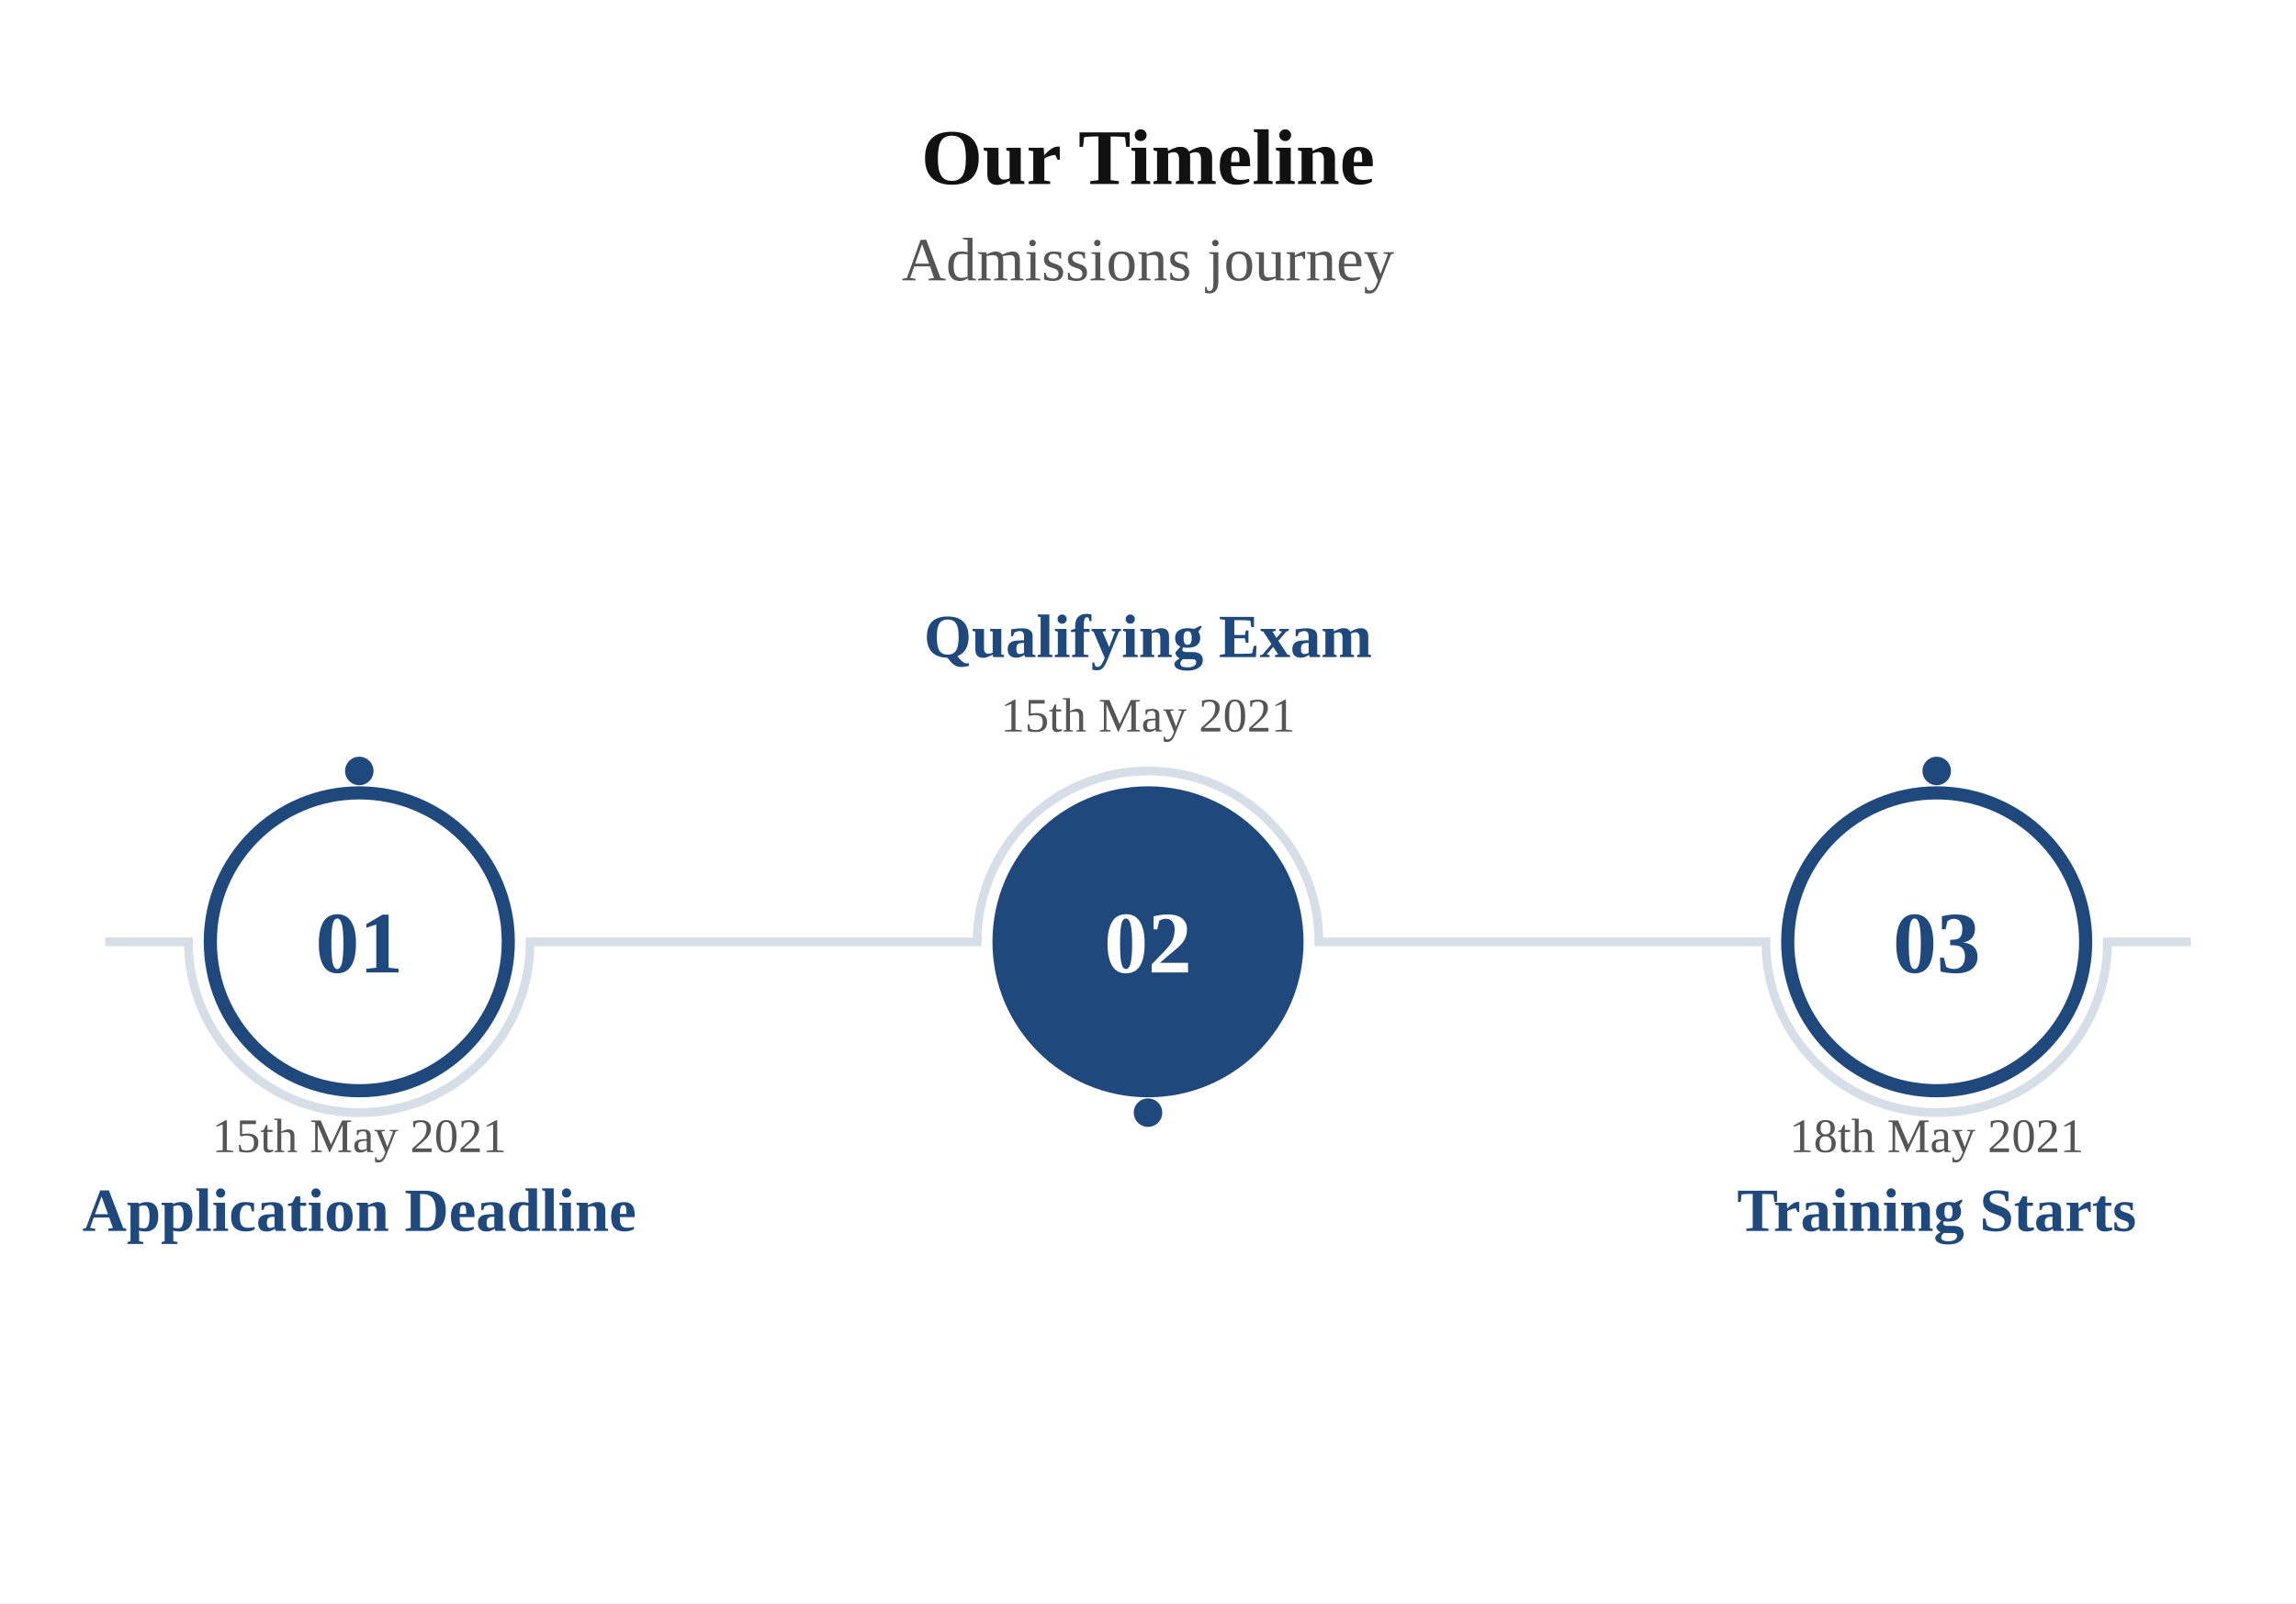
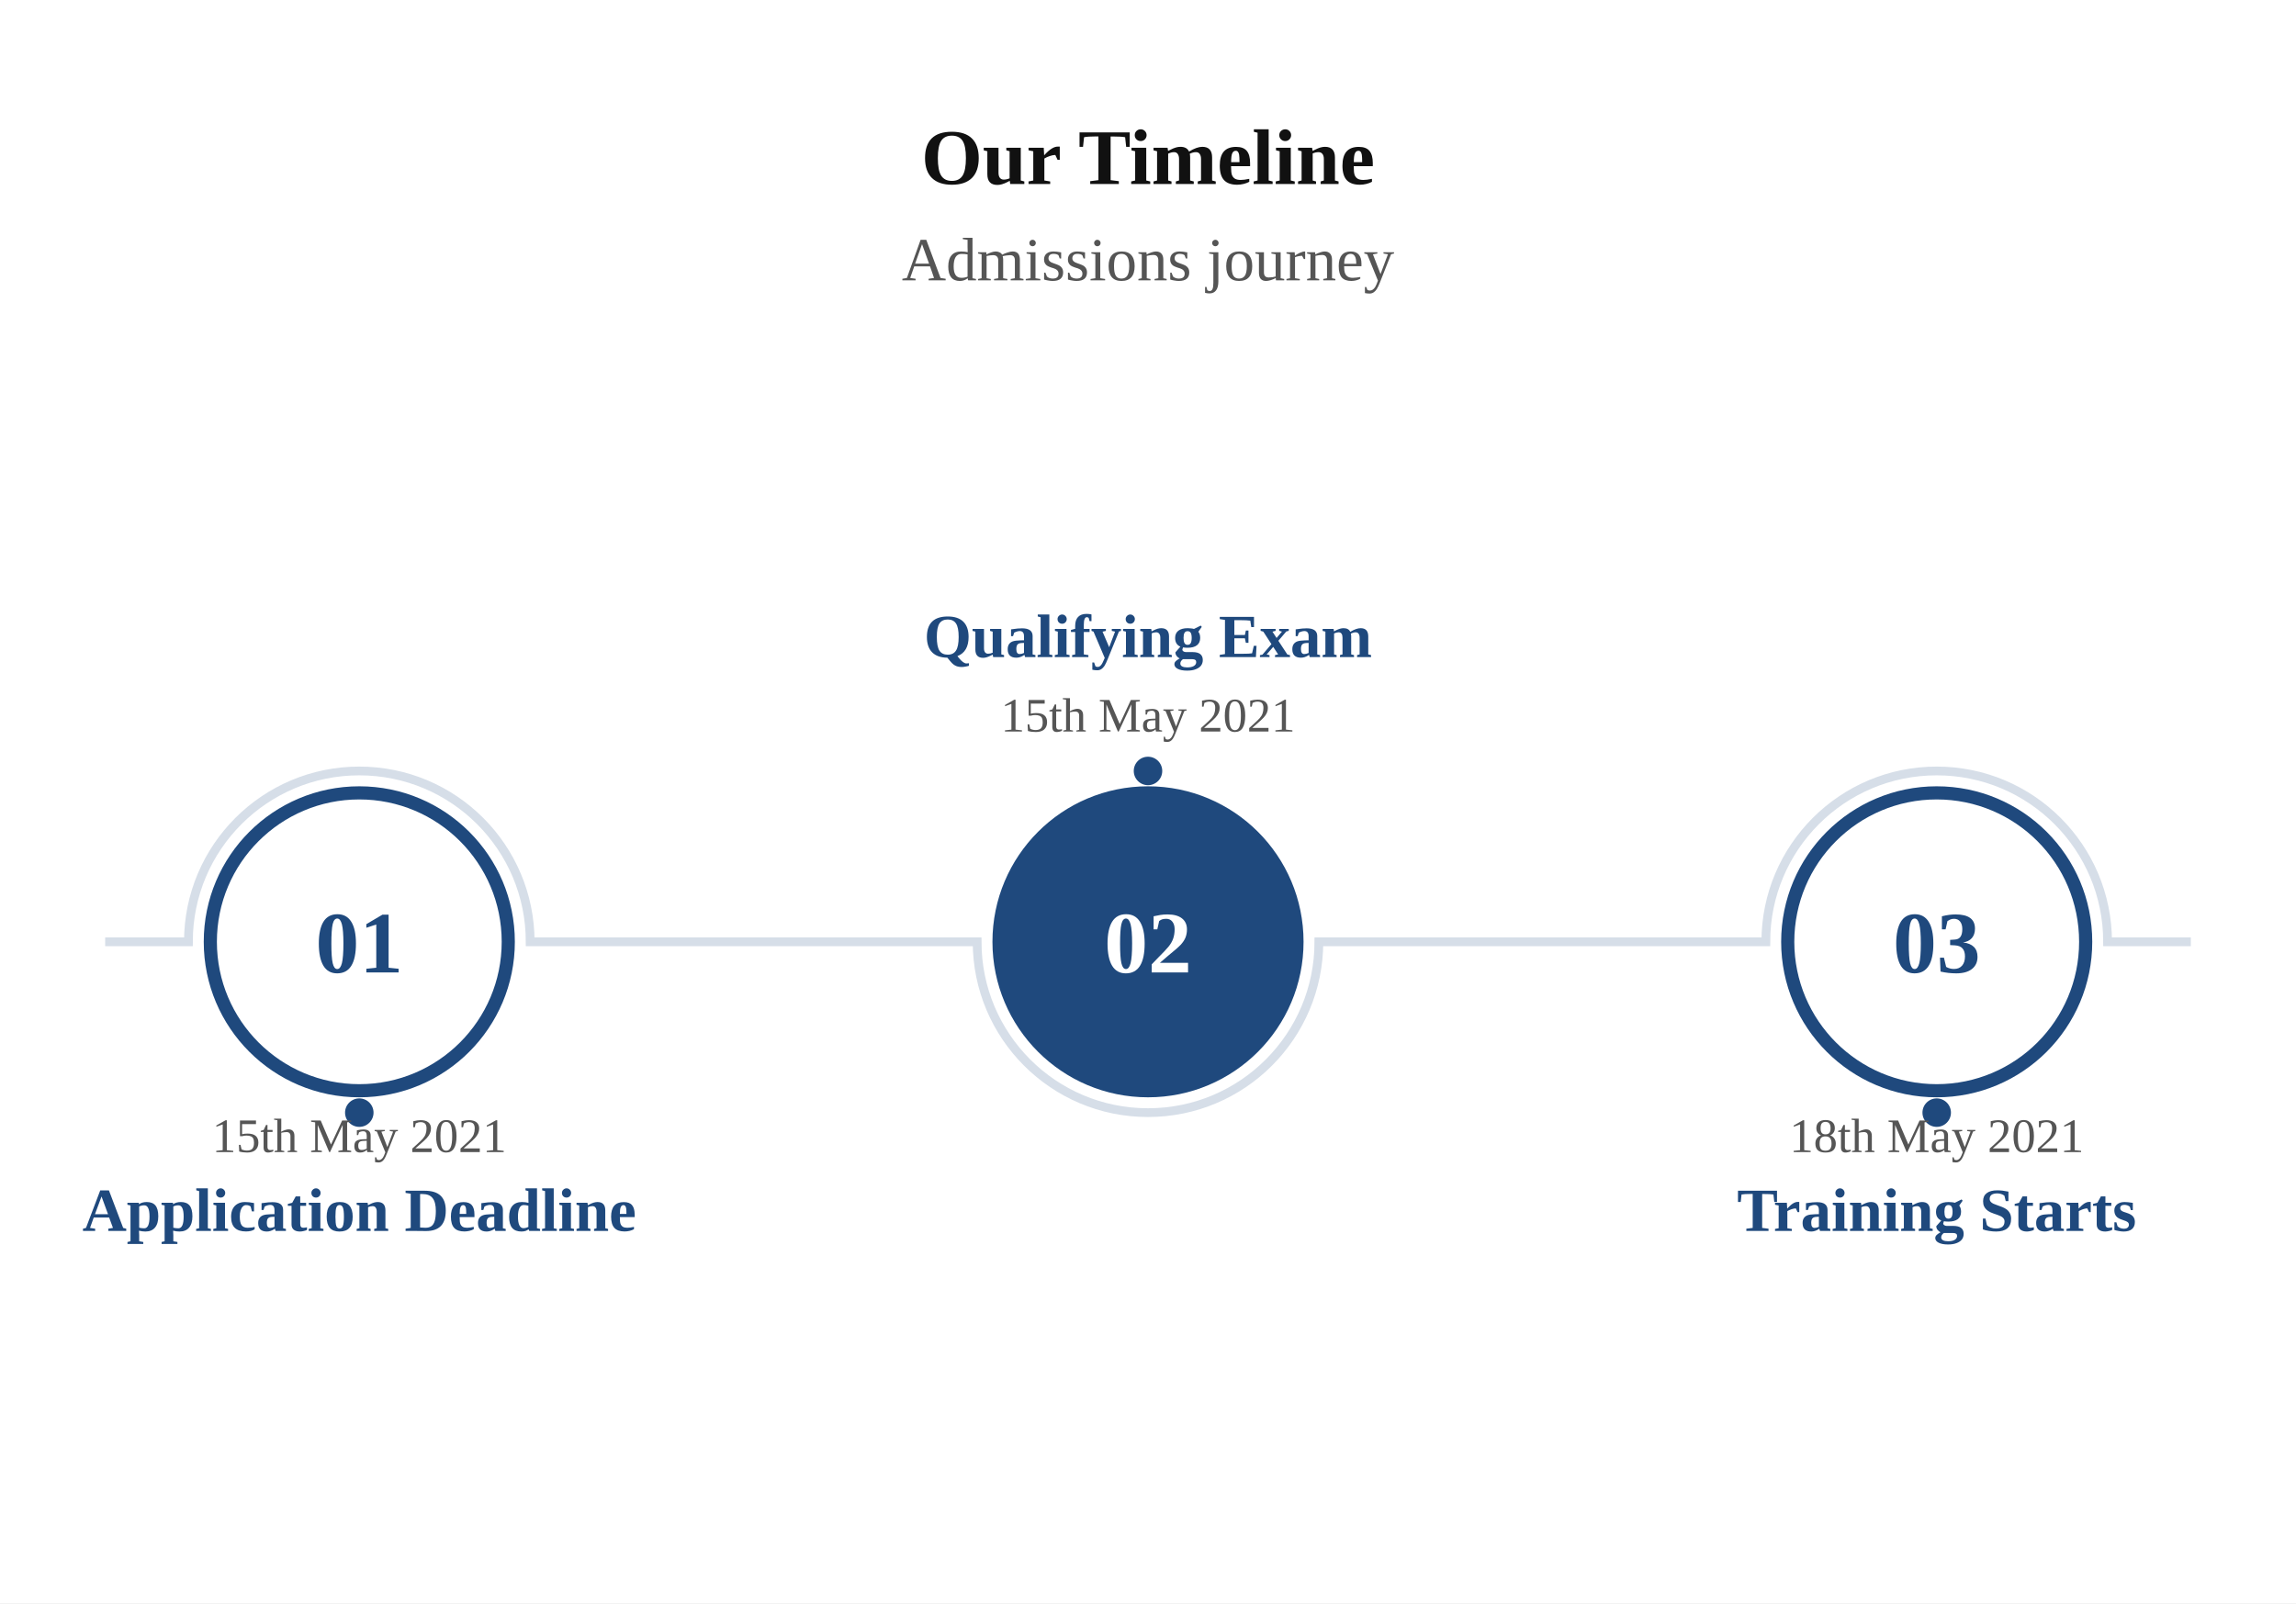
<svg xmlns="http://www.w3.org/2000/svg" viewBox="0 0 524 366" width="524" height="366">
  <rect width="100%" height="100%" fill="#FFFFFF" />
  <text x="262" y="42" font-size="18" font-family="Georgia, &quot;Times New Roman&quot;, serif" fill="#111111" text-anchor="middle" font-weight="bold">Our Timeline</text>
  <text x="262" y="64" font-size="14" font-family="Georgia, &quot;Times New Roman&quot;, serif" fill="#555555" text-anchor="middle">Admissions journey</text>
-   <path d="M 24 215 L 43 215 A 39 39 0 0 0 121 215 L 223 215 A 39 39 0 0 1 301 215 L 403 215 A 39 39 0 0 0 481 215 L 500 215" stroke="#D6DEE8" stroke-width="2" fill="none" />
-   <circle cx="82" cy="176" r="4" fill="#1F497D" stroke="#FFFFFF" stroke-width="1.5" />
-   <circle cx="262" cy="254" r="4" fill="#1F497D" stroke="#FFFFFF" stroke-width="1.5" />
-   <circle cx="442" cy="176" r="4" fill="#1F497D" stroke="#FFFFFF" stroke-width="1.5" />
+   <path d="M 24 215 L 43 215 A 39 39 0 0 1 121 215 L 223 215 A 39 39 0 0 0 301 215 L 403 215 A 39 39 0 0 1 481 215 L 500 215" stroke="#D6DEE8" stroke-width="2" fill="none" />
+   <circle cx="82" cy="254" r="4" fill="#1F497D" stroke="#FFFFFF" stroke-width="1.5" />
+   <circle cx="262" cy="176" r="4" fill="#1F497D" stroke="#FFFFFF" stroke-width="1.5" />
+   <circle cx="442" cy="254" r="4" fill="#1F497D" stroke="#FFFFFF" stroke-width="1.5" />
  <circle cx="82" cy="215" r="34" fill="#FFFFFF" stroke="#1F497D" stroke-width="3" />
  <text x="82" y="222" font-size="20" font-family="Georgia, &quot;Times New Roman&quot;, serif" fill="#1F497D" text-anchor="middle" font-weight="bold">01</text>
  <text x="82" y="263" font-size="11" font-family="Georgia, &quot;Times New Roman&quot;, serif" fill="#555555" text-anchor="middle">15th May 2021</text>
  <text x="82" y="281" font-size="14" font-family="Georgia, &quot;Times New Roman&quot;, serif" fill="#1F497D" text-anchor="middle" font-weight="bold">Application Deadline</text>
  <circle cx="262" cy="215" r="34" fill="#1F497D" stroke="#1F497D" stroke-width="3" />
  <text x="262" y="222" font-size="20" font-family="Georgia, &quot;Times New Roman&quot;, serif" fill="#FFFFFF" text-anchor="middle" font-weight="bold">02</text>
  <text x="262" y="167" font-size="11" font-family="Georgia, &quot;Times New Roman&quot;, serif" fill="#555555" text-anchor="middle">15th May 2021</text>
  <text x="262" y="150" font-size="14" font-family="Georgia, &quot;Times New Roman&quot;, serif" fill="#1F497D" text-anchor="middle" font-weight="bold">Qualifying Exam</text>
  <circle cx="442" cy="215" r="34" fill="#FFFFFF" stroke="#1F497D" stroke-width="3" />
  <text x="442" y="222" font-size="20" font-family="Georgia, &quot;Times New Roman&quot;, serif" fill="#1F497D" text-anchor="middle" font-weight="bold">03</text>
  <text x="442" y="263" font-size="11" font-family="Georgia, &quot;Times New Roman&quot;, serif" fill="#555555" text-anchor="middle">18th May 2021</text>
  <text x="442" y="281" font-size="14" font-family="Georgia, &quot;Times New Roman&quot;, serif" fill="#1F497D" text-anchor="middle" font-weight="bold">Training Starts</text>
</svg>
